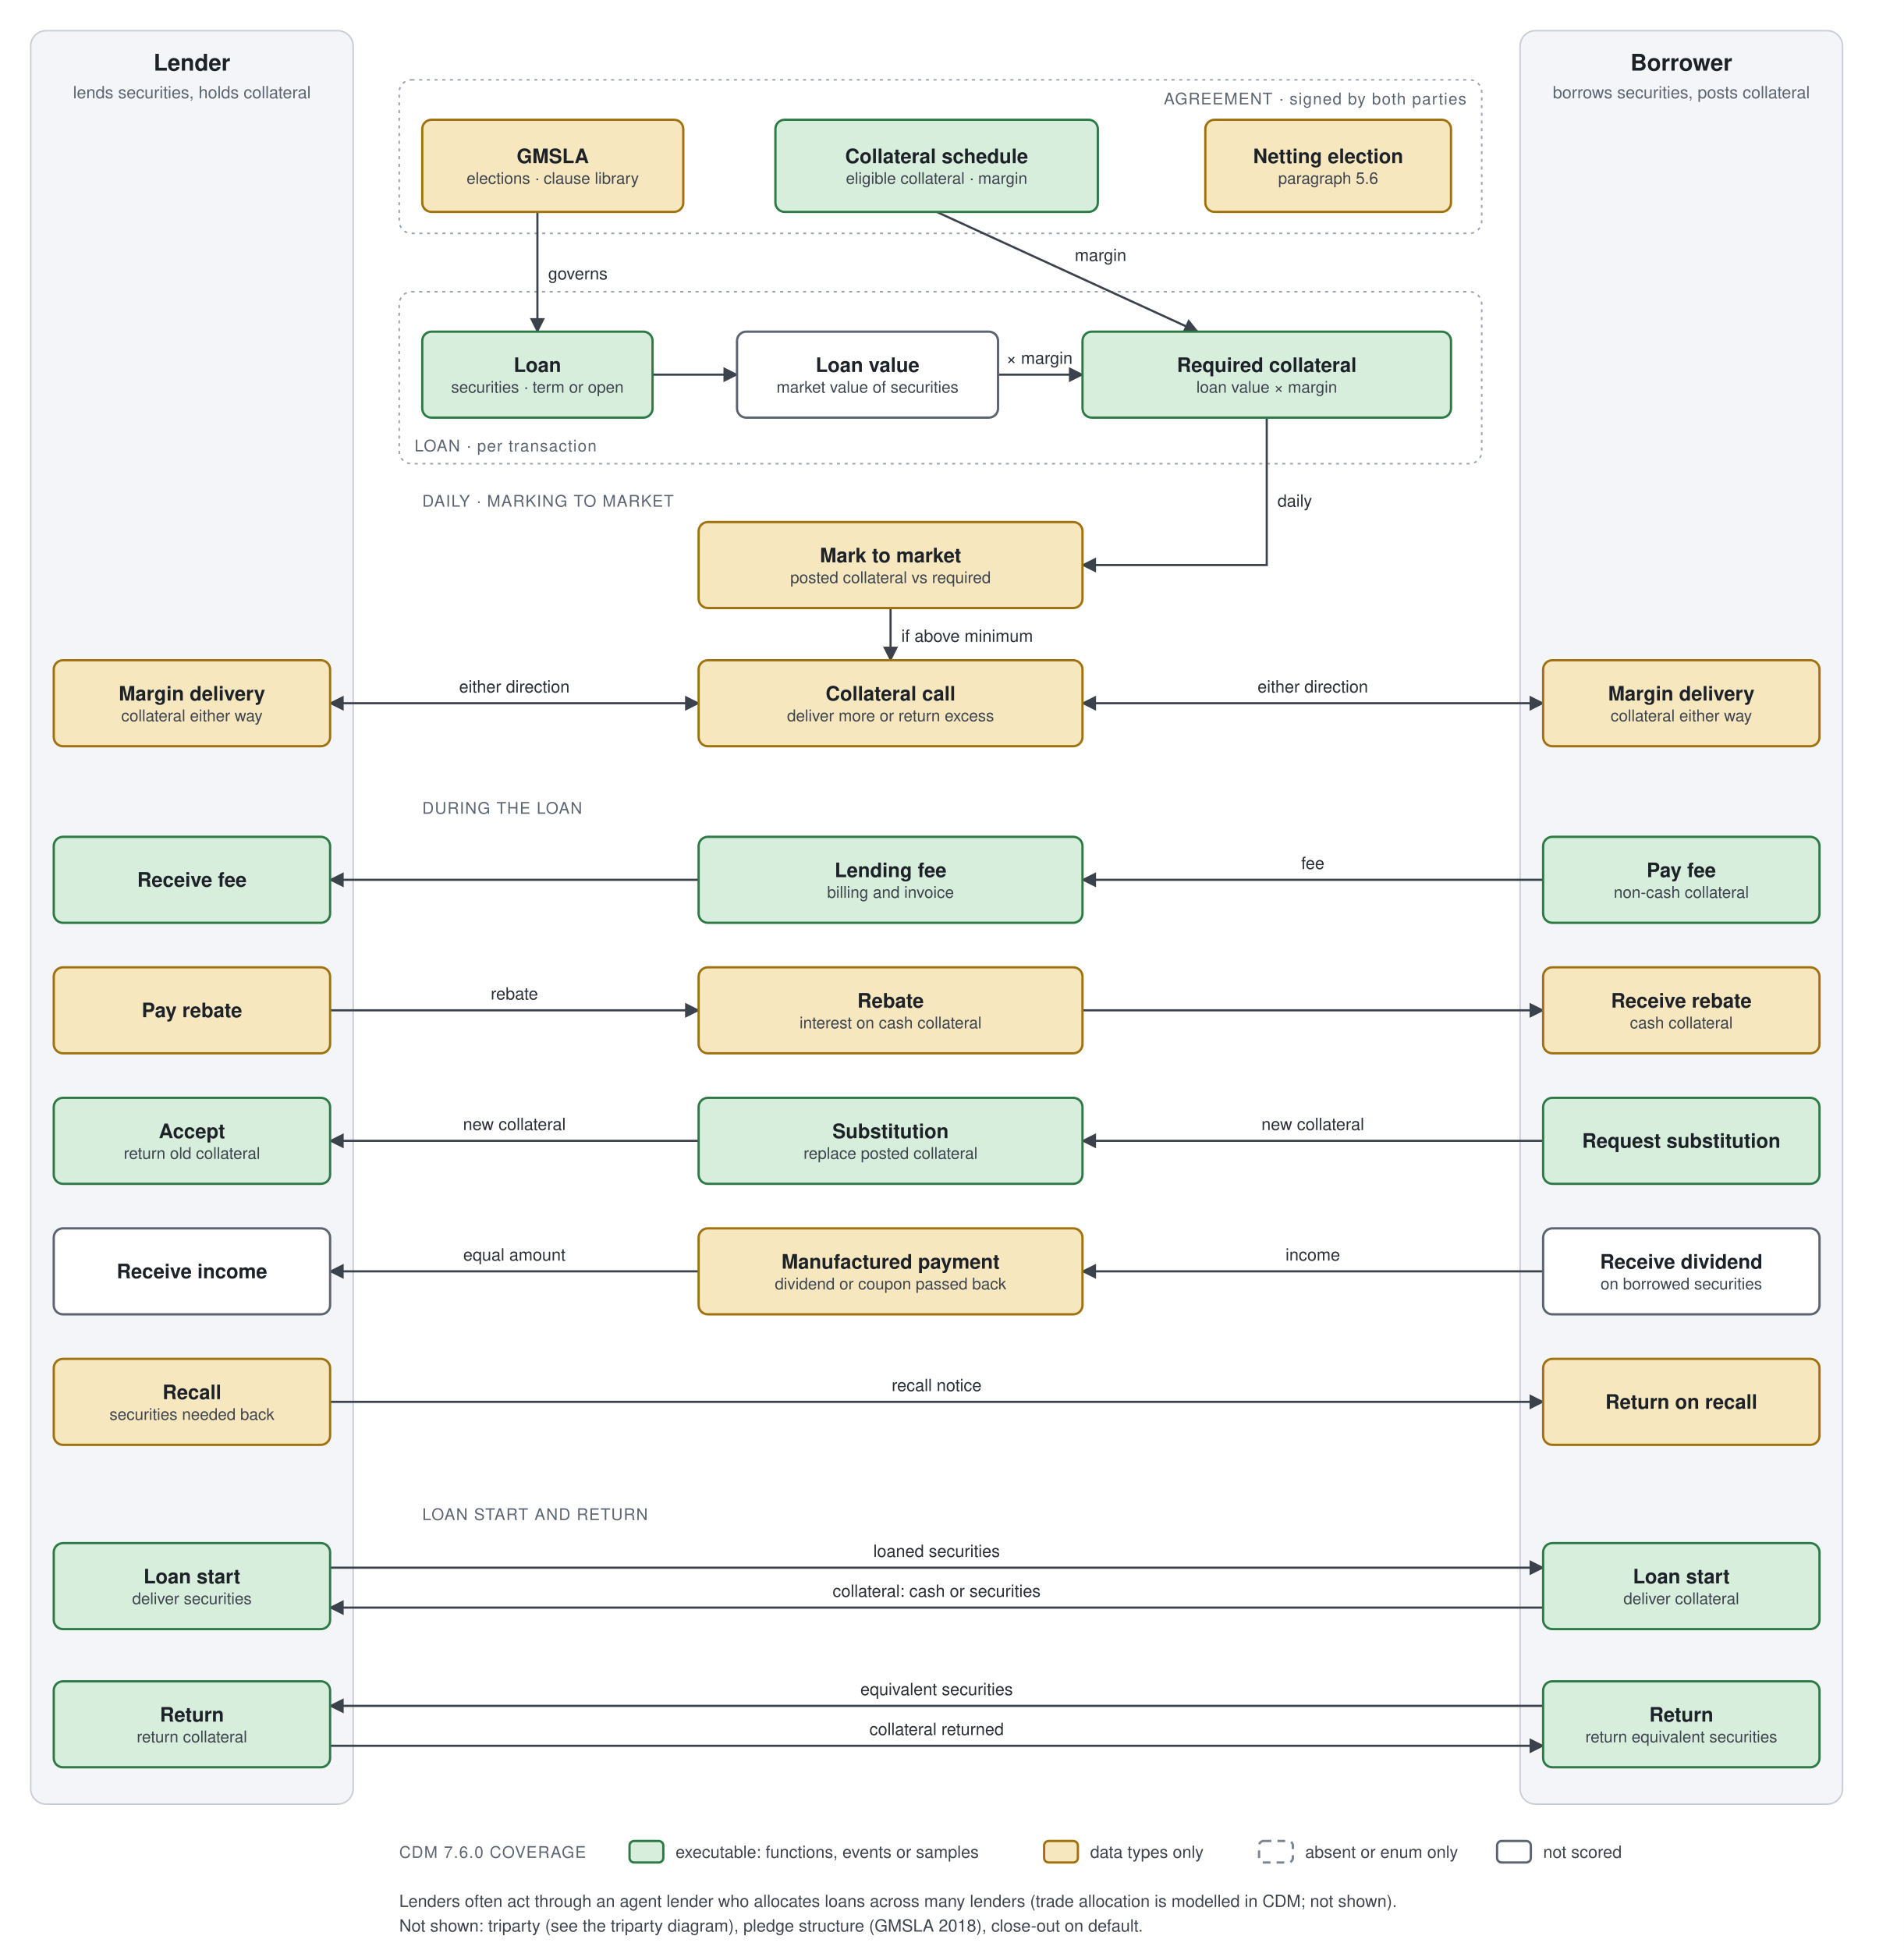
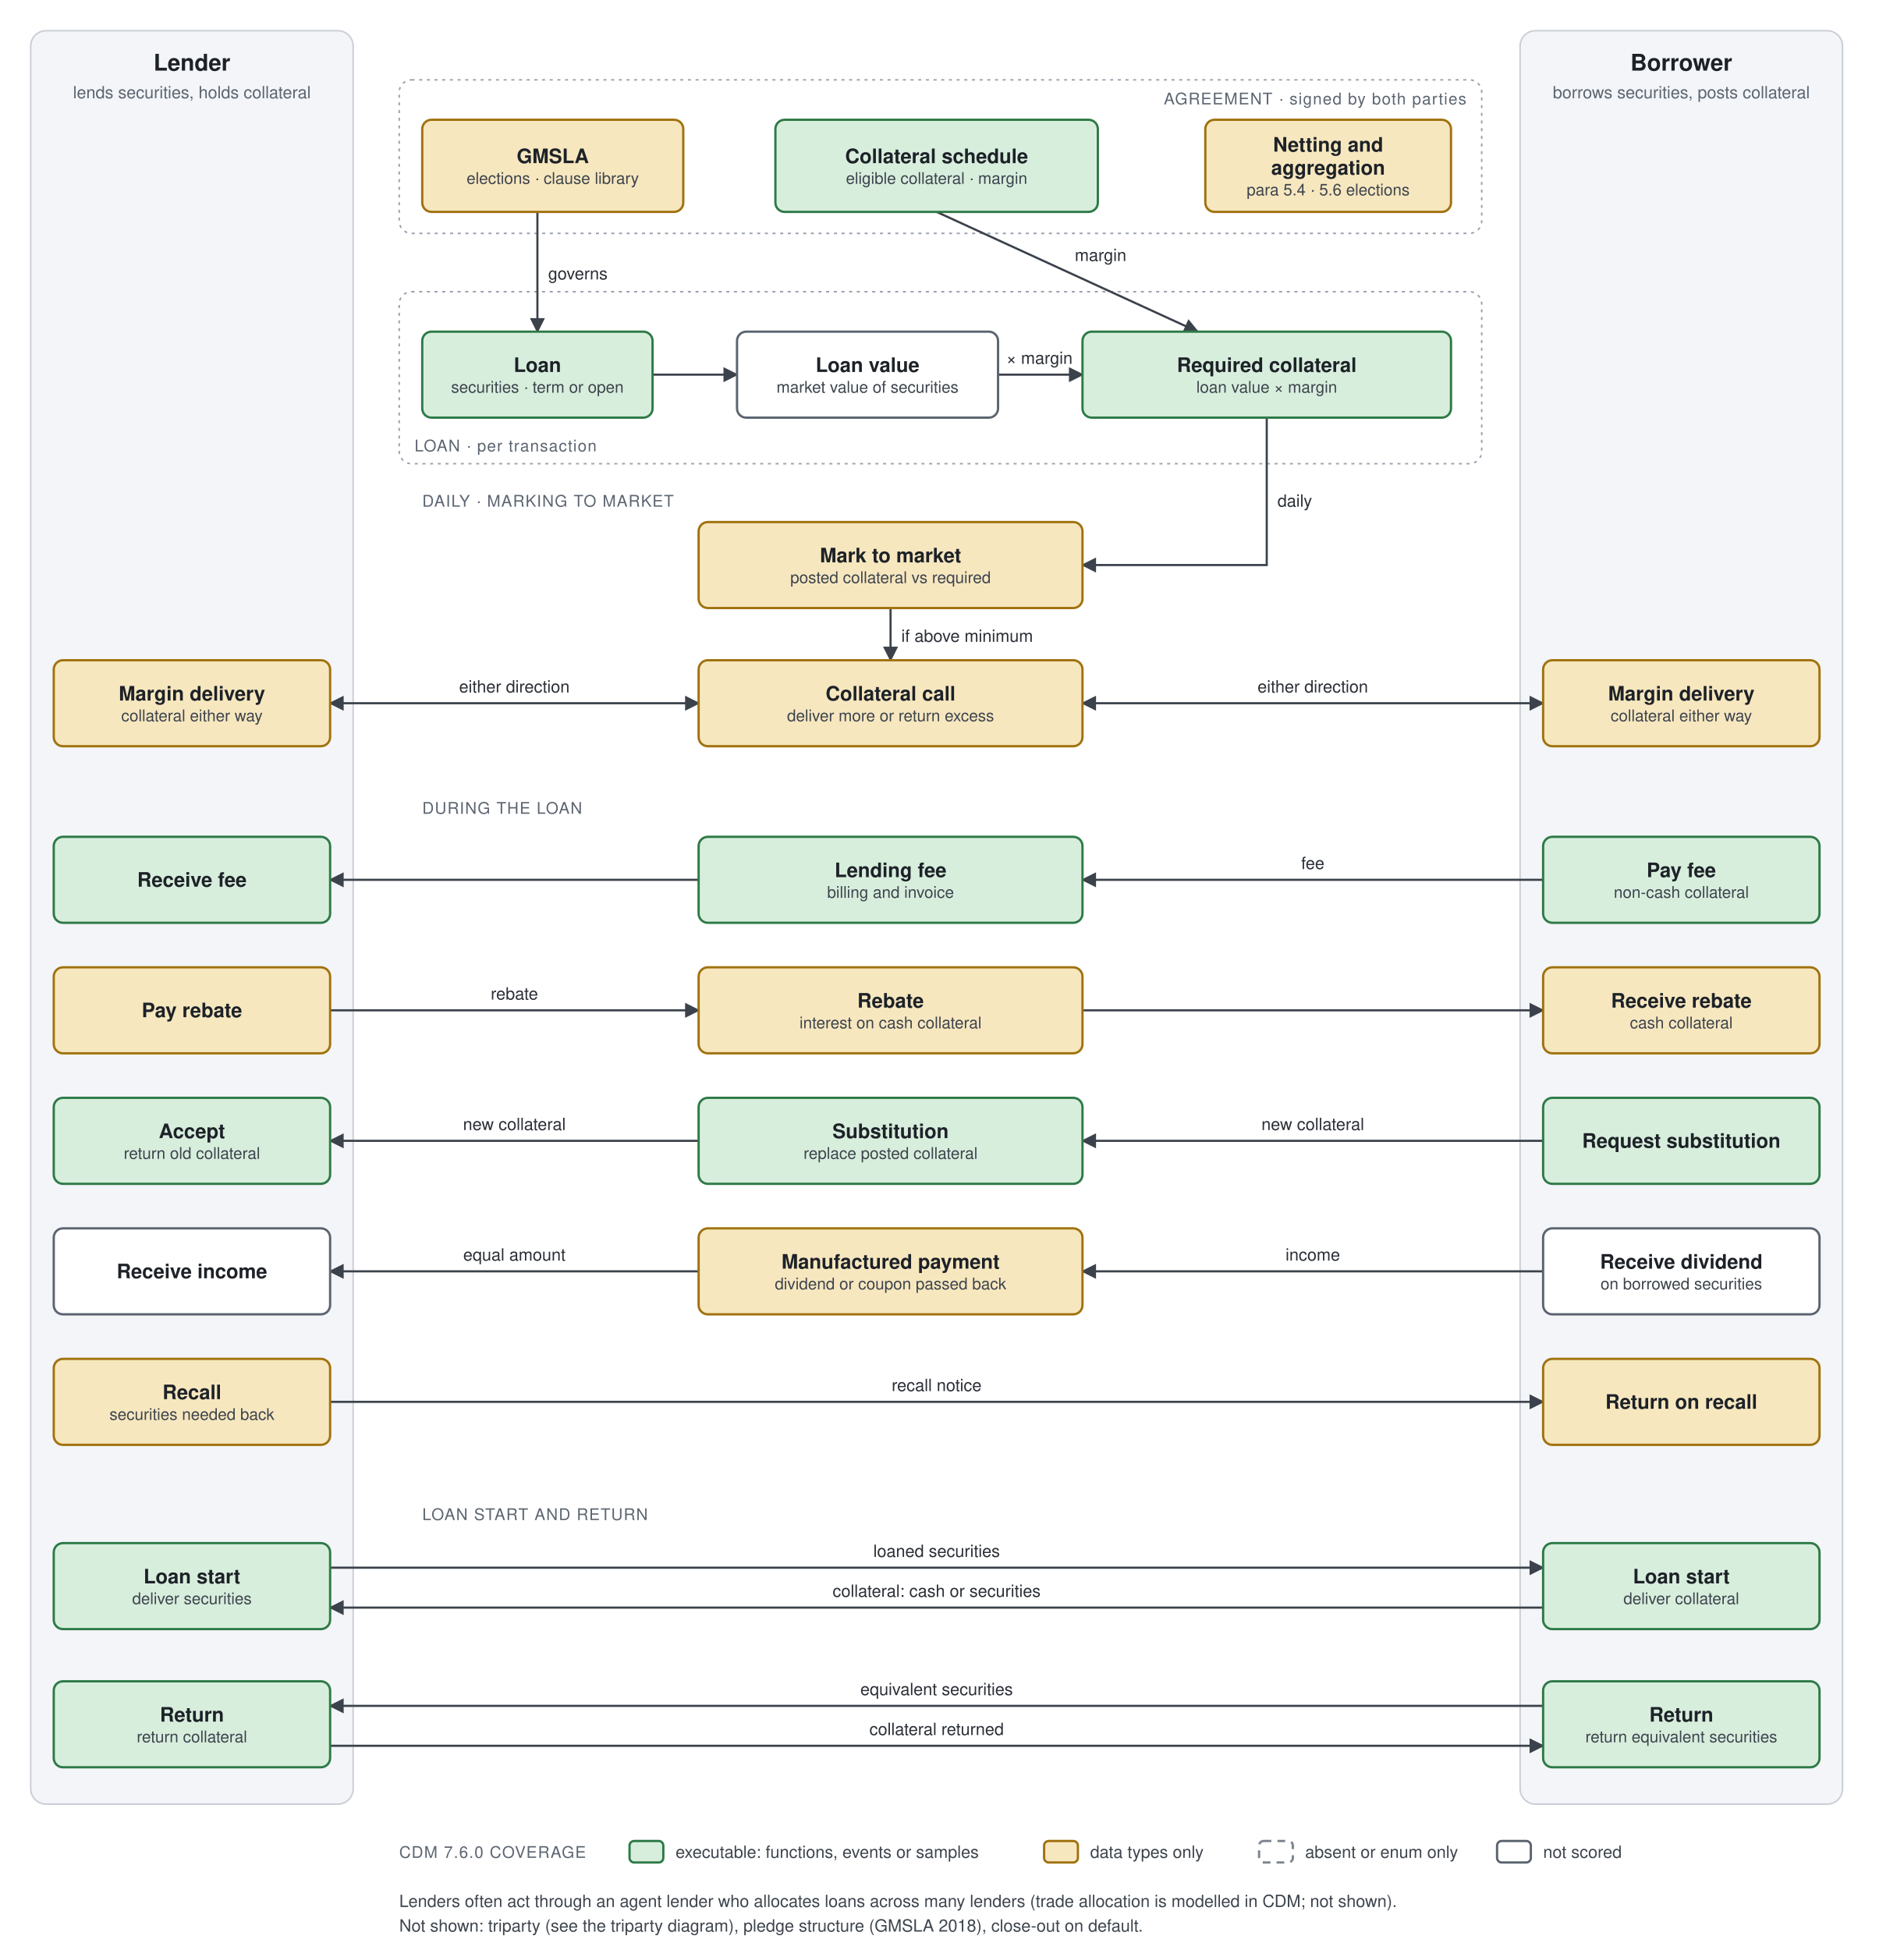
<svg xmlns="http://www.w3.org/2000/svg" viewBox="0 0 1240 1270" role="img" aria-label="Securities lending under the ISLA GMSLA: the lender delivers securities and the borrower posts collateral worth the loan value times the margin. The loan is marked to market daily, the borrower pays a fee or receives a rebate on cash collateral, manufactured payments pass income back to the lender, and on return or recall the securities and collateral go back. Boxes are coloured by how far CDM 7.6.0 models each element." font-family="Helvetica, Arial, sans-serif">
  <rect width="1240" height="1270" fill="#ffffff" />
  <defs>
    <marker id="ah" viewBox="0 0 10 10" refX="9" refY="5" markerWidth="7" markerHeight="7" orient="auto-start-reverse">
      <path d="M0,0 L10,5 L0,10 z" fill="#3b424b" />
    </marker>
  </defs>
  <rect x="20" y="20" width="210" height="1155" rx="10" fill="#f3f5f8" stroke="#c9ced6" />
  <text x="125.0" y="46" text-anchor="middle" font-size="15" font-weight="700" fill="#1d2228">Lender</text>
  <text x="125.0" y="64" text-anchor="middle" font-size="11" fill="#5b6470">lends securities, holds collateral</text>
  <rect x="990" y="20" width="210" height="1155" rx="10" fill="#f3f5f8" stroke="#c9ced6" />
  <text x="1095.0" y="46" text-anchor="middle" font-size="15" font-weight="700" fill="#1d2228">Borrower</text>
  <text x="1095.0" y="64" text-anchor="middle" font-size="11" fill="#5b6470">borrows securities, posts collateral</text>
  <rect x="260" y="52" width="705" height="100" rx="8" fill="none" stroke="#9aa2ad" stroke-dasharray="2 3" />
  <text x="955" y="68" text-anchor="end" font-size="10.5" letter-spacing="0.6" fill="#5b6470">AGREEMENT · signed by both parties</text>
  <rect x="260" y="190" width="705" height="112" rx="8" fill="none" stroke="#9aa2ad" stroke-dasharray="2 3" />
  <text x="270" y="294" text-anchor="start" font-size="10.5" letter-spacing="0.6" fill="#5b6470">LOAN · per transaction</text>
  <text x="275" y="330" font-size="10.5" letter-spacing="0.6" fill="#5b6470">DAILY · MARKING TO MARKET</text>
  <text x="275" y="530" font-size="10.5" letter-spacing="0.6" fill="#5b6470">DURING THE LOAN</text>
  <text x="275" y="990" font-size="10.5" letter-spacing="0.6" fill="#5b6470">LOAN START AND RETURN</text>
  <polyline points="350,138 350,216" fill="none" marker-end="url(#ah)" stroke="#3b424b" stroke-width="1.4" />
  <text x="357" y="182" text-anchor="start" font-size="11" fill="#2a2f36" stroke="#ffffff" stroke-width="4" paint-order="stroke">governs</text>
  <polyline points="610,138 780,216" fill="none" marker-end="url(#ah)" stroke="#3b424b" stroke-width="1.4" />
  <text x="700" y="170" text-anchor="start" font-size="11" fill="#2a2f36" stroke="#ffffff" stroke-width="4" paint-order="stroke">margin</text>
  <polyline points="425,244 480,244" fill="none" marker-end="url(#ah)" stroke="#3b424b" stroke-width="1.4" />
  <polyline points="650,244 705,244" fill="none" marker-end="url(#ah)" stroke="#3b424b" stroke-width="1.4" />
  <text x="677" y="237" text-anchor="middle" font-size="11" fill="#2a2f36" stroke="#ffffff" stroke-width="4" paint-order="stroke">× margin</text>
  <polyline points="825,272 825,368 705,368" fill="none" marker-end="url(#ah)" stroke="#3b424b" stroke-width="1.4" />
  <text x="832" y="330" text-anchor="start" font-size="11" fill="#2a2f36" stroke="#ffffff" stroke-width="4" paint-order="stroke">daily</text>
  <polyline points="580,396 580,430" fill="none" marker-end="url(#ah)" stroke="#3b424b" stroke-width="1.4" />
  <text x="587" y="418" text-anchor="start" font-size="11" fill="#2a2f36" stroke="#ffffff" stroke-width="4" paint-order="stroke">if above minimum</text>
  <polyline points="455,458 215,458" fill="none" marker-start="url(#ah)" marker-end="url(#ah)" stroke="#3b424b" stroke-width="1.4" />
  <text x="335" y="451" text-anchor="middle" font-size="11" fill="#2a2f36" stroke="#ffffff" stroke-width="4" paint-order="stroke">either direction</text>
  <polyline points="705,458 1005,458" fill="none" marker-start="url(#ah)" marker-end="url(#ah)" stroke="#3b424b" stroke-width="1.4" />
  <text x="855" y="451" text-anchor="middle" font-size="11" fill="#2a2f36" stroke="#ffffff" stroke-width="4" paint-order="stroke">either direction</text>
  <polyline points="1005,573 705,573" fill="none" marker-end="url(#ah)" stroke="#3b424b" stroke-width="1.4" />
  <text x="855" y="566" text-anchor="middle" font-size="11" fill="#2a2f36" stroke="#ffffff" stroke-width="4" paint-order="stroke">fee</text>
  <polyline points="455,573 215,573" fill="none" marker-end="url(#ah)" stroke="#3b424b" stroke-width="1.4" />
  <polyline points="215,658 455,658" fill="none" marker-end="url(#ah)" stroke="#3b424b" stroke-width="1.4" />
  <text x="335" y="651" text-anchor="middle" font-size="11" fill="#2a2f36" stroke="#ffffff" stroke-width="4" paint-order="stroke">rebate</text>
  <polyline points="705,658 1005,658" fill="none" marker-end="url(#ah)" stroke="#3b424b" stroke-width="1.4" />
  <polyline points="1005,743 705,743" fill="none" marker-end="url(#ah)" stroke="#3b424b" stroke-width="1.4" />
  <text x="855" y="736" text-anchor="middle" font-size="11" fill="#2a2f36" stroke="#ffffff" stroke-width="4" paint-order="stroke">new collateral</text>
  <polyline points="455,743 215,743" fill="none" marker-end="url(#ah)" stroke="#3b424b" stroke-width="1.4" />
  <text x="335" y="736" text-anchor="middle" font-size="11" fill="#2a2f36" stroke="#ffffff" stroke-width="4" paint-order="stroke">new collateral</text>
  <polyline points="1005,828 705,828" fill="none" marker-end="url(#ah)" stroke="#3b424b" stroke-width="1.4" />
  <text x="855" y="821" text-anchor="middle" font-size="11" fill="#2a2f36" stroke="#ffffff" stroke-width="4" paint-order="stroke">income</text>
  <polyline points="455,828 215,828" fill="none" marker-end="url(#ah)" stroke="#3b424b" stroke-width="1.4" />
  <text x="335" y="821" text-anchor="middle" font-size="11" fill="#2a2f36" stroke="#ffffff" stroke-width="4" paint-order="stroke">equal amount</text>
  <polyline points="215,913 1005,913" fill="none" marker-end="url(#ah)" stroke="#3b424b" stroke-width="1.4" />
  <text x="610" y="906" text-anchor="middle" font-size="11" fill="#2a2f36" stroke="#ffffff" stroke-width="4" paint-order="stroke">recall notice</text>
  <polyline points="215,1021 1005,1021" fill="none" marker-end="url(#ah)" stroke="#3b424b" stroke-width="1.4" />
  <text x="610" y="1014" text-anchor="middle" font-size="11" fill="#2a2f36" stroke="#ffffff" stroke-width="4" paint-order="stroke">loaned securities</text>
  <polyline points="1005,1047 215,1047" fill="none" marker-end="url(#ah)" stroke="#3b424b" stroke-width="1.4" />
  <text x="610" y="1040" text-anchor="middle" font-size="11" fill="#2a2f36" stroke="#ffffff" stroke-width="4" paint-order="stroke">collateral: cash or securities</text>
  <polyline points="1005,1111 215,1111" fill="none" marker-end="url(#ah)" stroke="#3b424b" stroke-width="1.4" />
  <text x="610" y="1104" text-anchor="middle" font-size="11" fill="#2a2f36" stroke="#ffffff" stroke-width="4" paint-order="stroke">equivalent securities</text>
  <polyline points="215,1137 1005,1137" fill="none" marker-end="url(#ah)" stroke="#3b424b" stroke-width="1.4" />
  <text x="610" y="1130" text-anchor="middle" font-size="11" fill="#2a2f36" stroke="#ffffff" stroke-width="4" paint-order="stroke">collateral returned</text>
  <rect x="275" y="78" width="170" height="60" rx="6" fill="#f7e7bf" stroke="#a0720f" stroke-width="1.5" />
  <text x="360.0" y="106.25" text-anchor="middle" font-size="13" font-weight="600" fill="#1d2228">GMSLA</text>
  <text x="360.0" y="119.75" text-anchor="middle" font-size="10.5" fill="#3d444d">elections · clause library</text>
  <rect x="505" y="78" width="210" height="60" rx="6" fill="#d8eedd" stroke="#2e7a47" stroke-width="1.5" />
  <text x="610.0" y="106.25" text-anchor="middle" font-size="13" font-weight="600" fill="#1d2228">Collateral schedule</text>
  <text x="610.0" y="119.75" text-anchor="middle" font-size="10.5" fill="#3d444d">eligible collateral · margin</text>
  <rect x="785" y="78" width="160" height="60" rx="6" fill="#f7e7bf" stroke="#a0720f" stroke-width="1.5" />
-   <text x="865.0" y="106.25" text-anchor="middle" font-size="13" font-weight="600" fill="#1d2228">Netting election</text>
-   <text x="865.0" y="119.75" text-anchor="middle" font-size="10.5" fill="#3d444d">paragraph 5.6</text>
+   <text x="865.0" y="98.75" text-anchor="middle" font-size="13" font-weight="600" fill="#1d2228">Netting and</text>
+   <text x="865.0" y="113.75" text-anchor="middle" font-size="13" font-weight="600" fill="#1d2228">aggregation</text>
+   <text x="865.0" y="127.25" text-anchor="middle" font-size="10.5" fill="#3d444d">para 5.4 · 5.6 elections</text>
  <rect x="275" y="216" width="150" height="56" rx="6" fill="#d8eedd" stroke="#2e7a47" stroke-width="1.5" />
  <text x="350.0" y="242.25" text-anchor="middle" font-size="13" font-weight="600" fill="#1d2228">Loan</text>
  <text x="350.0" y="255.75" text-anchor="middle" font-size="10.5" fill="#3d444d">securities · term or open</text>
  <rect x="480" y="216" width="170" height="56" rx="6" fill="#ffffff" stroke="#5b6470" stroke-width="1.5" />
  <text x="565.0" y="242.25" text-anchor="middle" font-size="13" font-weight="600" fill="#1d2228">Loan value</text>
  <text x="565.0" y="255.75" text-anchor="middle" font-size="10.5" fill="#3d444d">market value of securities</text>
  <rect x="705" y="216" width="240" height="56" rx="6" fill="#d8eedd" stroke="#2e7a47" stroke-width="1.5" />
  <text x="825.0" y="242.25" text-anchor="middle" font-size="13" font-weight="600" fill="#1d2228">Required collateral</text>
  <text x="825.0" y="255.75" text-anchor="middle" font-size="10.5" fill="#3d444d">loan value × margin</text>
  <rect x="455" y="340" width="250" height="56" rx="6" fill="#f7e7bf" stroke="#a0720f" stroke-width="1.5" />
  <text x="580.0" y="366.25" text-anchor="middle" font-size="13" font-weight="600" fill="#1d2228">Mark to market</text>
  <text x="580.0" y="379.75" text-anchor="middle" font-size="10.5" fill="#3d444d">posted collateral vs required</text>
  <rect x="35" y="430" width="180" height="56" rx="6" fill="#f7e7bf" stroke="#a0720f" stroke-width="1.5" />
  <text x="125.0" y="456.25" text-anchor="middle" font-size="13" font-weight="600" fill="#1d2228">Margin delivery</text>
  <text x="125.0" y="469.75" text-anchor="middle" font-size="10.5" fill="#3d444d">collateral either way</text>
  <rect x="455" y="430" width="250" height="56" rx="6" fill="#f7e7bf" stroke="#a0720f" stroke-width="1.5" />
  <text x="580.0" y="456.25" text-anchor="middle" font-size="13" font-weight="600" fill="#1d2228">Collateral call</text>
  <text x="580.0" y="469.75" text-anchor="middle" font-size="10.5" fill="#3d444d">deliver more or return excess</text>
  <rect x="1005" y="430" width="180" height="56" rx="6" fill="#f7e7bf" stroke="#a0720f" stroke-width="1.5" />
  <text x="1095.0" y="456.25" text-anchor="middle" font-size="13" font-weight="600" fill="#1d2228">Margin delivery</text>
  <text x="1095.0" y="469.75" text-anchor="middle" font-size="10.5" fill="#3d444d">collateral either way</text>
  <rect x="35" y="545" width="180" height="56" rx="6" fill="#d8eedd" stroke="#2e7a47" stroke-width="1.5" />
  <text x="125.0" y="577.5" text-anchor="middle" font-size="13" font-weight="600" fill="#1d2228">Receive fee</text>
  <rect x="455" y="545" width="250" height="56" rx="6" fill="#d8eedd" stroke="#2e7a47" stroke-width="1.5" />
  <text x="580.0" y="571.25" text-anchor="middle" font-size="13" font-weight="600" fill="#1d2228">Lending fee</text>
  <text x="580.0" y="584.75" text-anchor="middle" font-size="10.5" fill="#3d444d">billing and invoice</text>
  <rect x="1005" y="545" width="180" height="56" rx="6" fill="#d8eedd" stroke="#2e7a47" stroke-width="1.5" />
  <text x="1095.0" y="571.25" text-anchor="middle" font-size="13" font-weight="600" fill="#1d2228">Pay fee</text>
  <text x="1095.0" y="584.75" text-anchor="middle" font-size="10.5" fill="#3d444d">non-cash collateral</text>
  <rect x="35" y="630" width="180" height="56" rx="6" fill="#f7e7bf" stroke="#a0720f" stroke-width="1.5" />
  <text x="125.0" y="662.5" text-anchor="middle" font-size="13" font-weight="600" fill="#1d2228">Pay rebate</text>
  <rect x="455" y="630" width="250" height="56" rx="6" fill="#f7e7bf" stroke="#a0720f" stroke-width="1.5" />
  <text x="580.0" y="656.25" text-anchor="middle" font-size="13" font-weight="600" fill="#1d2228">Rebate</text>
  <text x="580.0" y="669.75" text-anchor="middle" font-size="10.5" fill="#3d444d">interest on cash collateral</text>
  <rect x="1005" y="630" width="180" height="56" rx="6" fill="#f7e7bf" stroke="#a0720f" stroke-width="1.5" />
  <text x="1095.0" y="656.25" text-anchor="middle" font-size="13" font-weight="600" fill="#1d2228">Receive rebate</text>
  <text x="1095.0" y="669.75" text-anchor="middle" font-size="10.5" fill="#3d444d">cash collateral</text>
  <rect x="35" y="715" width="180" height="56" rx="6" fill="#d8eedd" stroke="#2e7a47" stroke-width="1.5" />
  <text x="125.0" y="741.25" text-anchor="middle" font-size="13" font-weight="600" fill="#1d2228">Accept</text>
  <text x="125.0" y="754.75" text-anchor="middle" font-size="10.5" fill="#3d444d">return old collateral</text>
  <rect x="455" y="715" width="250" height="56" rx="6" fill="#d8eedd" stroke="#2e7a47" stroke-width="1.5" />
  <text x="580.0" y="741.25" text-anchor="middle" font-size="13" font-weight="600" fill="#1d2228">Substitution</text>
  <text x="580.0" y="754.75" text-anchor="middle" font-size="10.5" fill="#3d444d">replace posted collateral</text>
  <rect x="1005" y="715" width="180" height="56" rx="6" fill="#d8eedd" stroke="#2e7a47" stroke-width="1.5" />
  <text x="1095.0" y="747.5" text-anchor="middle" font-size="13" font-weight="600" fill="#1d2228">Request substitution</text>
  <rect x="35" y="800" width="180" height="56" rx="6" fill="#ffffff" stroke="#5b6470" stroke-width="1.5" />
  <text x="125.0" y="832.5" text-anchor="middle" font-size="13" font-weight="600" fill="#1d2228">Receive income</text>
  <rect x="455" y="800" width="250" height="56" rx="6" fill="#f7e7bf" stroke="#a0720f" stroke-width="1.5" />
  <text x="580.0" y="826.25" text-anchor="middle" font-size="13" font-weight="600" fill="#1d2228">Manufactured payment</text>
  <text x="580.0" y="839.75" text-anchor="middle" font-size="10.5" fill="#3d444d">dividend or coupon passed back</text>
  <rect x="1005" y="800" width="180" height="56" rx="6" fill="#ffffff" stroke="#5b6470" stroke-width="1.5" />
  <text x="1095.0" y="826.25" text-anchor="middle" font-size="13" font-weight="600" fill="#1d2228">Receive dividend</text>
  <text x="1095.0" y="839.75" text-anchor="middle" font-size="10.5" fill="#3d444d">on borrowed securities</text>
  <rect x="35" y="885" width="180" height="56" rx="6" fill="#f7e7bf" stroke="#a0720f" stroke-width="1.5" />
  <text x="125.0" y="911.25" text-anchor="middle" font-size="13" font-weight="600" fill="#1d2228">Recall</text>
  <text x="125.0" y="924.75" text-anchor="middle" font-size="10.5" fill="#3d444d">securities needed back</text>
  <rect x="1005" y="885" width="180" height="56" rx="6" fill="#f7e7bf" stroke="#a0720f" stroke-width="1.5" />
  <text x="1095.0" y="917.5" text-anchor="middle" font-size="13" font-weight="600" fill="#1d2228">Return on recall</text>
  <rect x="35" y="1005" width="180" height="56" rx="6" fill="#d8eedd" stroke="#2e7a47" stroke-width="1.5" />
  <text x="125.0" y="1031.25" text-anchor="middle" font-size="13" font-weight="600" fill="#1d2228">Loan start</text>
  <text x="125.0" y="1044.75" text-anchor="middle" font-size="10.5" fill="#3d444d">deliver securities</text>
  <rect x="1005" y="1005" width="180" height="56" rx="6" fill="#d8eedd" stroke="#2e7a47" stroke-width="1.5" />
  <text x="1095.0" y="1031.25" text-anchor="middle" font-size="13" font-weight="600" fill="#1d2228">Loan start</text>
  <text x="1095.0" y="1044.75" text-anchor="middle" font-size="10.5" fill="#3d444d">deliver collateral</text>
  <rect x="35" y="1095" width="180" height="56" rx="6" fill="#d8eedd" stroke="#2e7a47" stroke-width="1.5" />
  <text x="125.0" y="1121.25" text-anchor="middle" font-size="13" font-weight="600" fill="#1d2228">Return</text>
  <text x="125.0" y="1134.75" text-anchor="middle" font-size="10.5" fill="#3d444d">return collateral</text>
  <rect x="1005" y="1095" width="180" height="56" rx="6" fill="#d8eedd" stroke="#2e7a47" stroke-width="1.5" />
  <text x="1095.0" y="1121.25" text-anchor="middle" font-size="13" font-weight="600" fill="#1d2228">Return</text>
  <text x="1095.0" y="1134.75" text-anchor="middle" font-size="10.5" fill="#3d444d">return equivalent securities</text>
  <text x="260" y="1210" font-size="10.5" letter-spacing="0.6" fill="#5b6470">CDM 7.6.0 COVERAGE</text>
  <rect x="410" y="1199" width="22" height="14" rx="3" fill="#d8eedd" stroke="#2e7a47" stroke-width="1.5" />
  <text x="440" y="1210" font-size="11" fill="#3d444d">executable: functions, events or samples</text>
  <rect x="680" y="1199" width="22" height="14" rx="3" fill="#f7e7bf" stroke="#a0720f" stroke-width="1.5" />
  <text x="710" y="1210" font-size="11" fill="#3d444d">data types only</text>
  <rect x="820" y="1199" width="22" height="14" rx="3" fill="#ffffff" stroke="#7d8590" stroke-width="1.5" stroke-dasharray="5 4" />
  <text x="850" y="1210" font-size="11" fill="#3d444d">absent or enum only</text>
  <rect x="975" y="1199" width="22" height="14" rx="3" fill="#ffffff" stroke="#5b6470" stroke-width="1.5" />
  <text x="1005" y="1210" font-size="11" fill="#3d444d">not scored</text>
  <text x="260" y="1242" font-size="11" fill="#3d444d">Lenders often act through an agent lender who allocates loans across many lenders (trade allocation is modelled in CDM; not shown).</text>
  <text x="260" y="1258" font-size="11" fill="#3d444d">Not shown: triparty (see the triparty diagram), pledge structure (GMSLA 2018), close-out on default.</text>
</svg>
